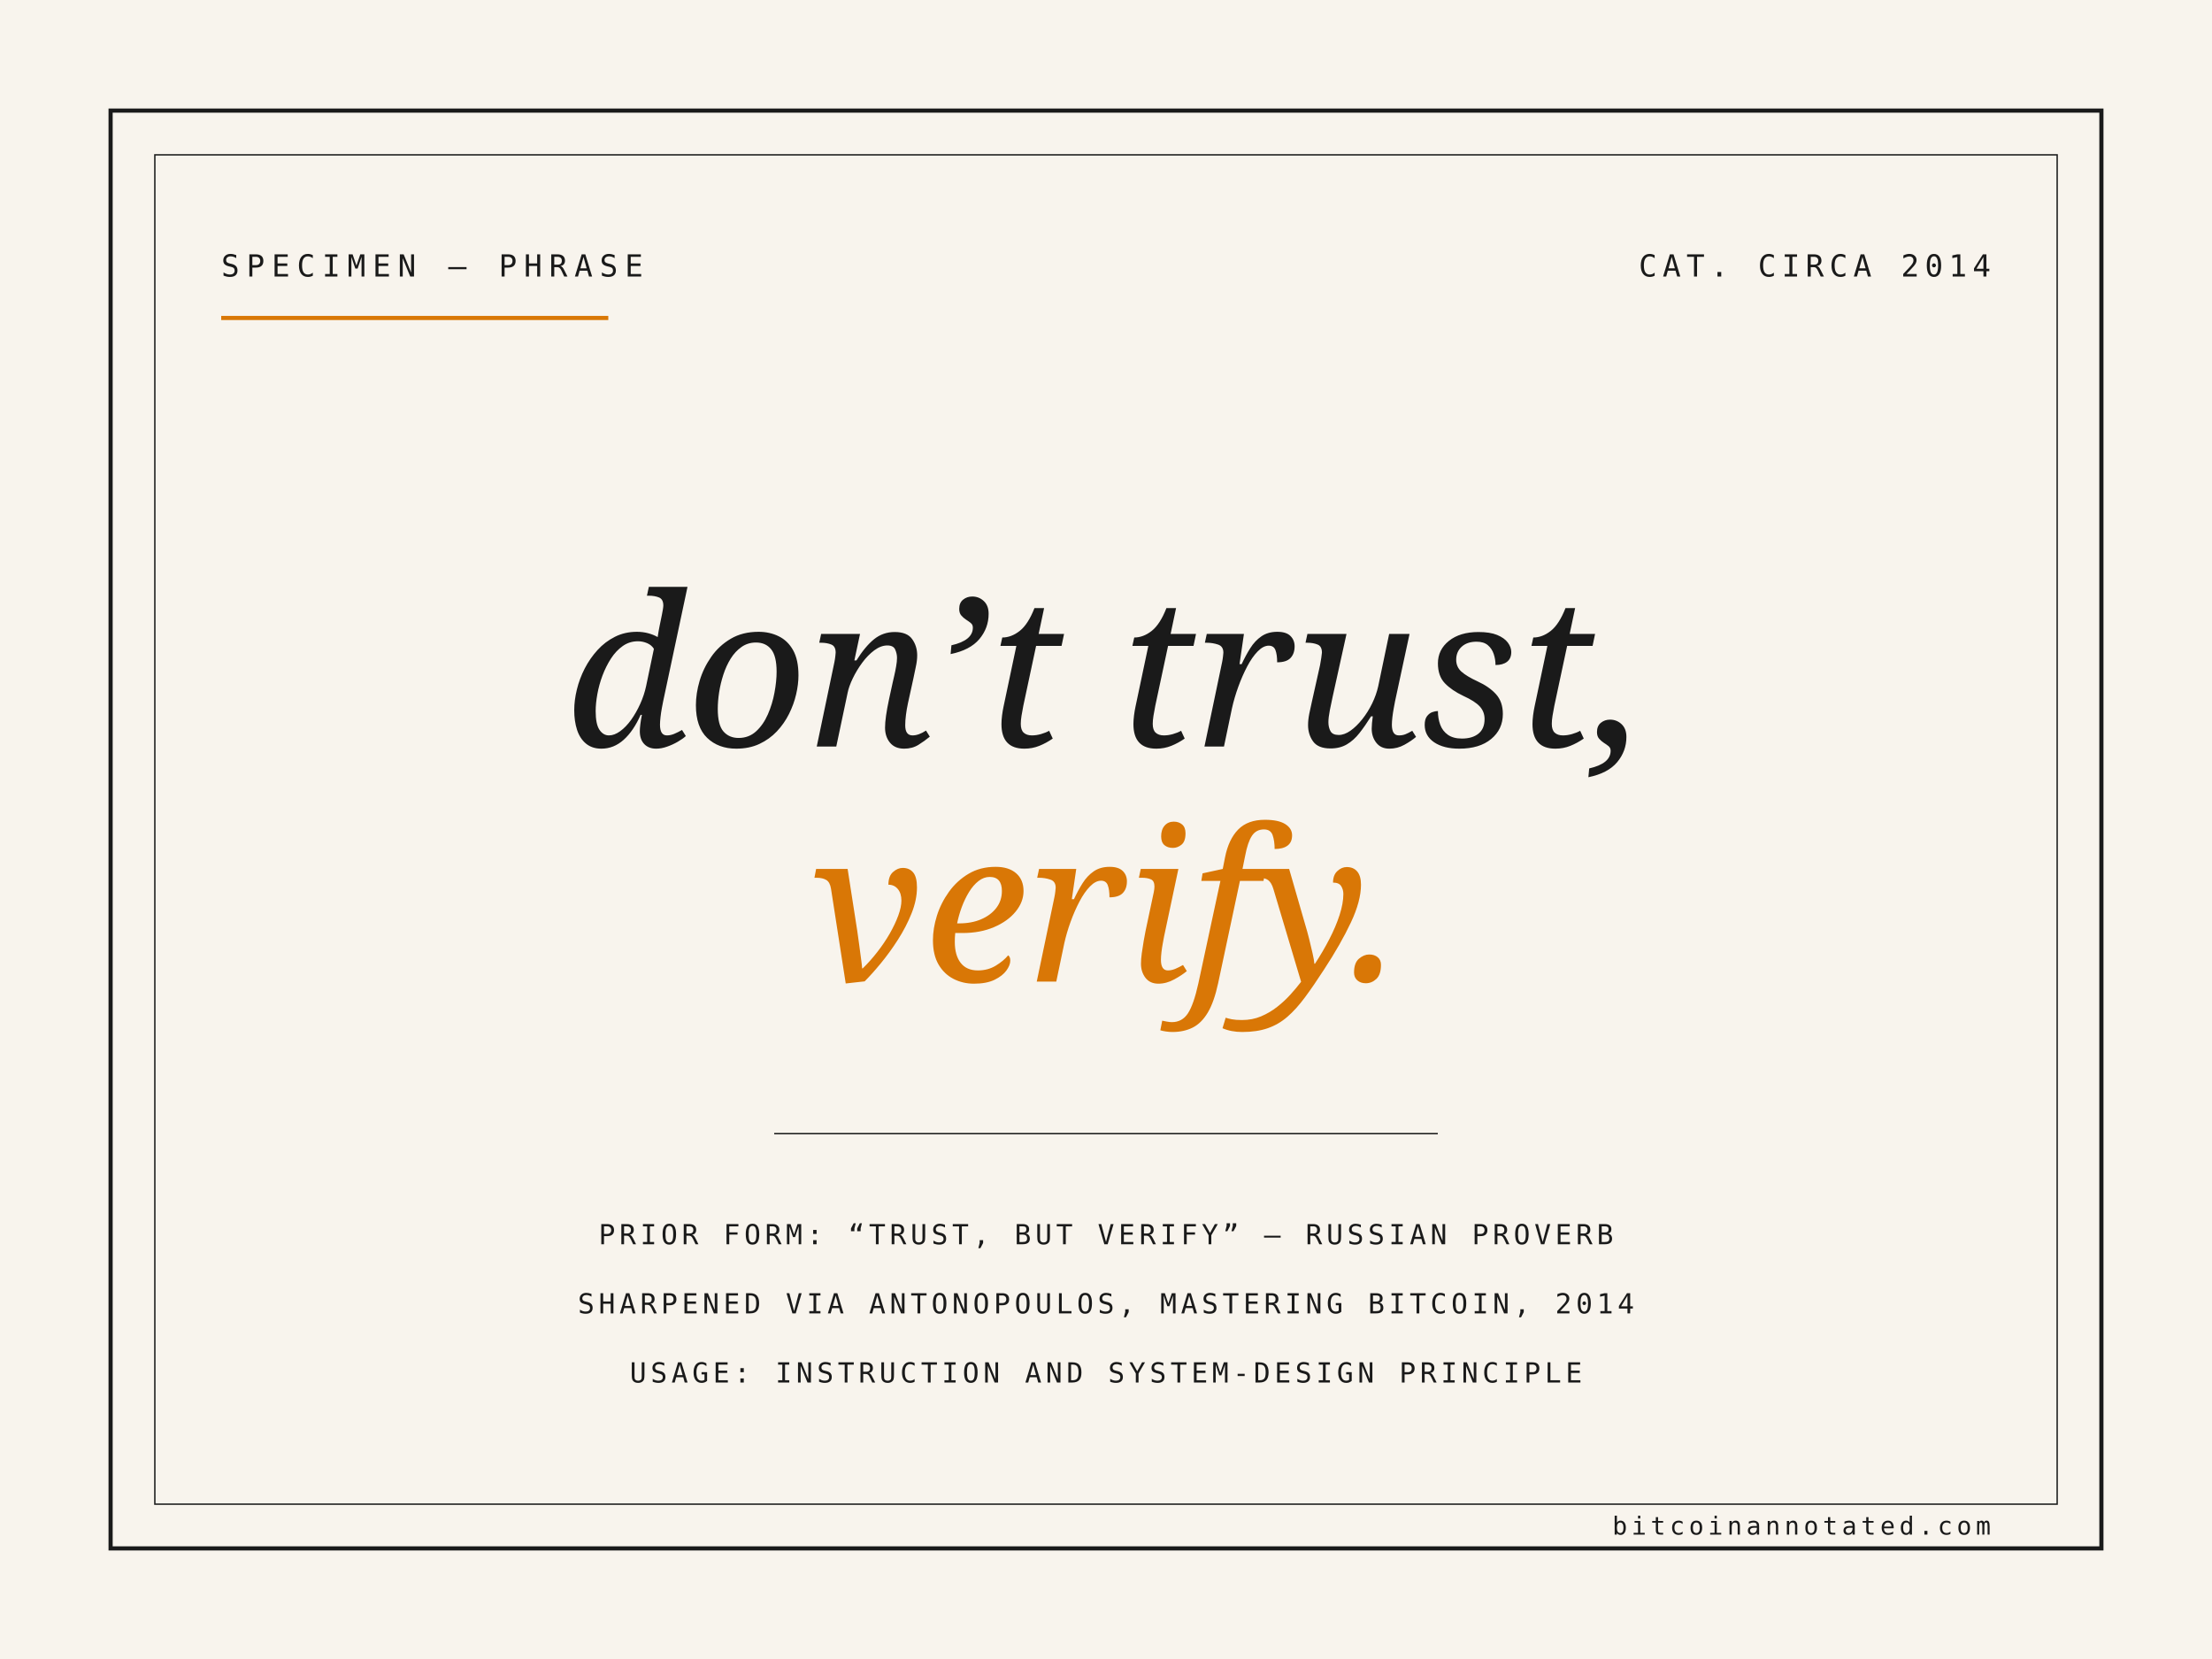
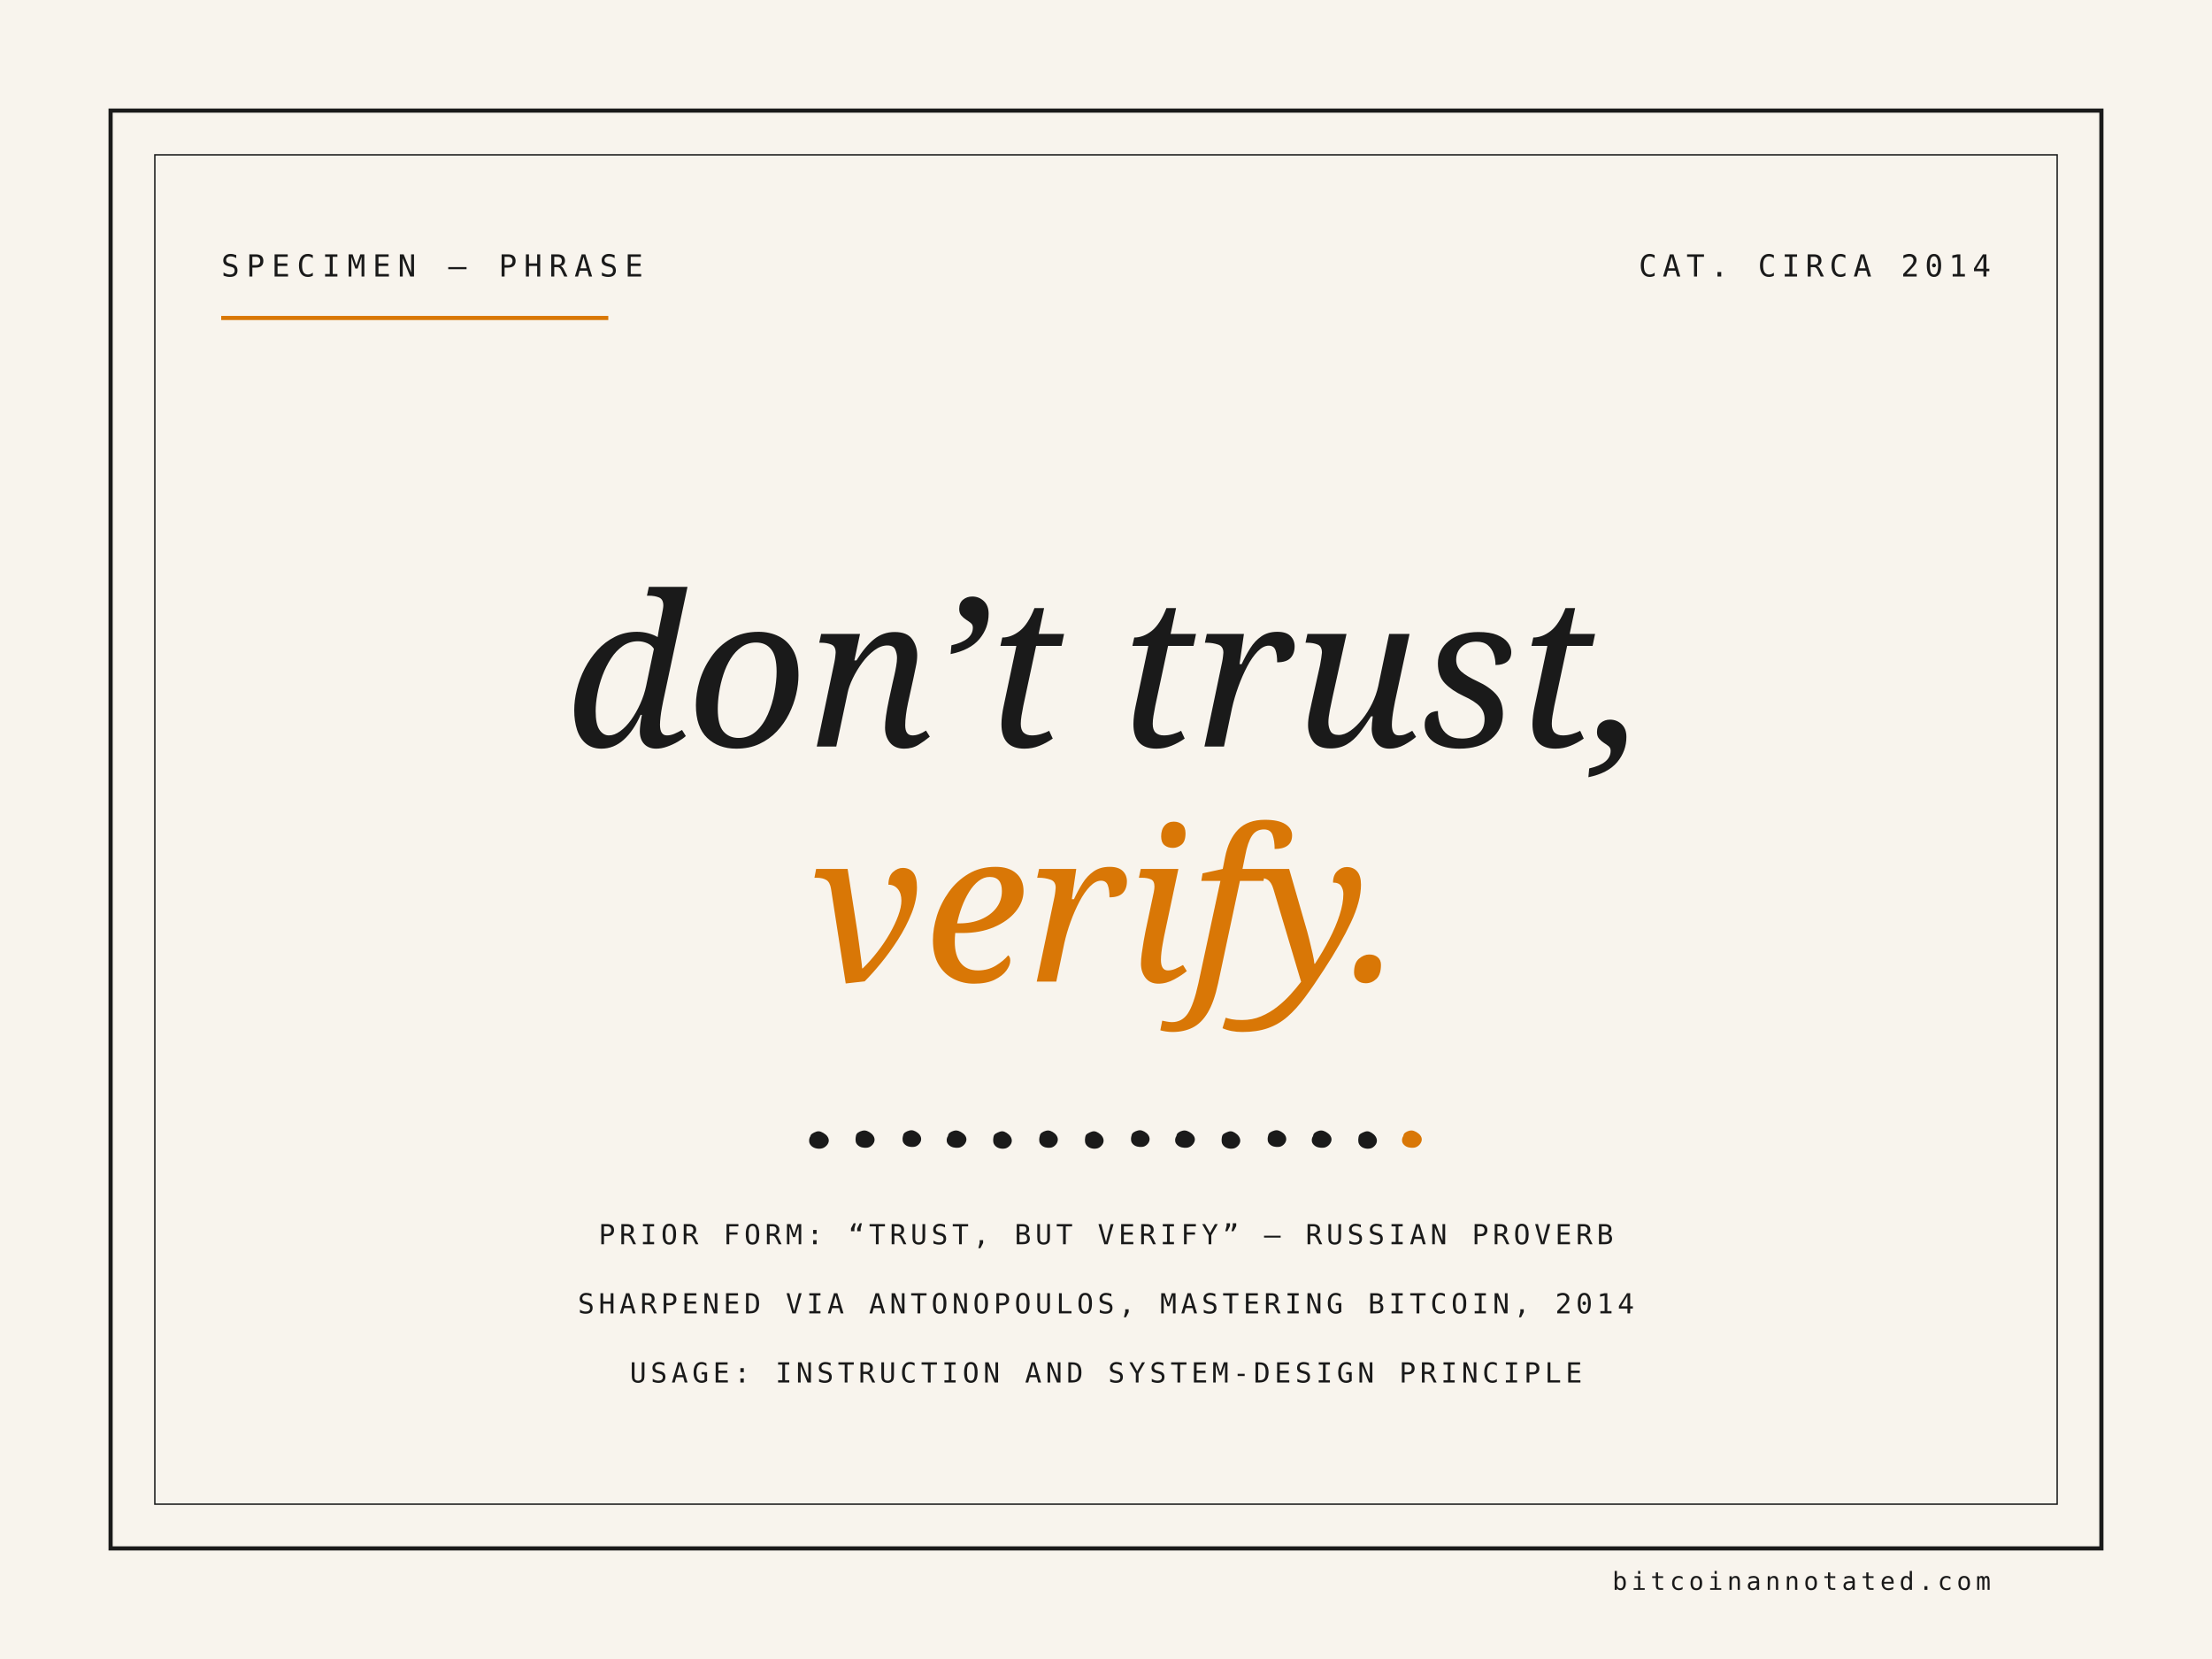
<svg xmlns="http://www.w3.org/2000/svg" viewBox="0 0 800 600" width="800" height="600">
  <rect width="800" height="600" fill="#f8f4ed" />
  <rect x="40" y="40" width="720" height="520" fill="none" stroke="#1a1a1a" stroke-width="1.5" />
  <rect x="56" y="56" width="688" height="488" fill="none" stroke="#1a1a1a" stroke-width="0.5" />
  <text x="80" y="100" font-family="JetBrains Mono, monospace" font-size="11" fill="#1a1a1a" letter-spacing="2.5">SPECIMEN — PHRASE</text>
  <line x1="80" y1="115" x2="220" y2="115" stroke="#d97706" stroke-width="1.5" />
  <text x="720" y="100" font-family="JetBrains Mono, monospace" font-size="11" fill="#1a1a1a" letter-spacing="2" text-anchor="end">CAT. CIRCA 2014</text>
  <text x="400" y="270" font-family="EB Garamond, Garamond, serif" font-style="italic" font-size="76" fill="#1a1a1a" text-anchor="middle" font-weight="500">don’t trust,</text>
  <text x="400" y="355" font-family="EB Garamond, Garamond, serif" font-style="italic" font-size="76" fill="#d97706" text-anchor="middle" font-weight="500">verify.</text>
-   <line x1="280" y1="410" x2="520" y2="410" stroke="#1a1a1a" stroke-width="0.5" />
+   <g transform="translate(280.00,396.01) scale(0.1865)">
+     <path d="M70.0 80.7 Q70.4 77.1 73.7 75.0 Q76.9 72.8 81.5 71.2 Q86.0 69.6 90.5 71.3 Q95.0 73.0 99.3 76.4 Q103.5 79.7 105.1 84.2 Q106.7 88.6 105.0 92.7 Q103.4 96.9 99.4 100.1 Q95.4 103.4 90.4 104.0 Q85.4 104.7 80.3 103.3 Q75.1 101.9 71.7 98.4 Q68.3 94.8 67.8 90.6 Q67.3 86.4 68.6 83.0 Q70.0 79.6 70.0 80.7 Z" fill="#1a1a1a" />
+     <path d="M158.5 79.5 Q159.1 75.4 162.5 73.0 Q166.0 70.6 170.7 69.4 Q175.3 68.2 179.7 69.7 Q184.0 71.2 188.0 74.5 Q192.0 77.7 193.7 82.0 Q195.4 86.4 194.0 90.7 Q192.6 95.1 188.7 98.4 Q184.9 101.7 180.0 102.3 Q175.0 102.9 169.9 101.6 Q164.9 100.3 161.6 96.9 Q158.4 93.6 158.0 89.6 Q157.5 85.5 158.0 82.5 Q158.5 79.4 158.5 79.5 Z" fill="#1a1a1a" />
+     <path d="M250.0 78.7 Q250.5 74.8 254.0 72.5 Q257.4 70.2 262.0 69.0 Q266.5 67.7 270.7 69.2 Q274.9 70.6 278.8 73.8 Q282.6 76.9 284.2 81.1 Q285.7 85.4 284.3 89.6 Q282.9 93.8 279.1 97.0 Q275.4 100.2 270.6 100.7 Q265.7 101.3 260.8 100.0 Q255.9 98.7 252.7 95.4 Q249.5 92.1 249.1 88.2 Q248.6 84.2 249.3 81.4 Q250.0 78.6 250.0 78.7 Z" fill="#1a1a1a" />
+     <path d="M337.0 79.5 Q337.4 75.4 340.7 73.0 Q343.9 70.6 348.5 69.4 Q353.0 68.2 357.5 69.7 Q361.9 71.2 366.1 74.5 Q370.3 77.7 372.0 82.0 Q373.6 86.4 371.9 90.7 Q370.3 95.1 366.3 98.4 Q362.3 101.7 357.3 102.3 Q352.3 102.9 347.1 101.6 Q341.9 100.3 338.5 96.9 Q335.1 93.6 334.6 89.6 Q334.1 85.5 335.4 82.5 Q336.8 79.4 337.0 79.5 Z" fill="#1a1a1a" />
+     <path d="M425.5 80.7 Q426.0 77.1 429.4 75.0 Q432.9 72.8 437.6 71.2 Q442.2 69.6 446.5 71.3 Q450.7 73.0 454.6 76.4 Q458.4 79.7 460.0 84.2 Q461.5 88.6 460.1 92.7 Q458.7 96.9 454.9 100.1 Q451.2 103.4 446.4 104.0 Q441.5 104.7 436.6 103.3 Q431.7 101.9 428.4 98.4 Q425.2 94.8 424.8 90.6 Q424.3 86.4 425.0 83.0 Q425.5 79.6 425.5 80.7 Z" fill="#1a1a1a" />
+     <path d="M515.0 79.5 Q515.5 75.4 519.0 73.0 Q522.4 70.6 527.0 69.4 Q531.5 68.2 535.7 69.7 Q539.9 71.2 543.8 74.5 Q547.6 77.7 549.2 82.0 Q550.7 86.4 549.3 90.7 Q547.9 95.1 544.1 98.4 Q540.4 101.7 535.6 102.3 Q530.7 102.9 525.8 101.6 Q520.9 100.3 517.7 96.9 Q514.5 93.6 514.1 89.6 Q513.6 85.5 514.3 82.5 Q515.0 79.4 515.0 79.5 Z" fill="#1a1a1a" />
+     <path d="M603.5 80.7 Q604.0 77.1 607.4 75.0 Q610.9 72.8 615.6 71.2 Q620.2 69.6 624.5 71.3 Q628.7 73.0 632.6 76.4 Q636.4 79.7 638.0 84.2 Q639.5 88.6 638.1 92.7 Q636.7 96.9 632.9 100.1 Q629.2 103.4 624.4 104.0 Q619.5 104.7 614.6 103.3 Q609.7 101.9 606.4 98.4 Q603.2 94.8 602.8 90.6 Q602.3 86.4 603.0 83.0 Q603.5 79.6 603.5 80.7 Z" fill="#1a1a1a" />
+     <path d="M693.0 78.7 Q693.5 74.8 697.0 72.5 Q700.4 70.2 705.0 69.0 Q709.5 67.7 713.7 69.2 Q717.9 70.6 721.8 73.8 Q725.6 76.9 727.2 81.1 Q728.7 85.4 727.3 89.6 Q725.9 93.8 722.1 97.0 Q718.4 100.2 713.6 100.7 Q708.7 101.3 703.8 100.0 Q698.9 98.7 695.7 95.4 Q692.5 92.1 692.1 88.2 Q691.6 84.2 692.3 81.4 Q693.0 78.6 693.0 78.7 Z" fill="#1a1a1a" />
+     <path d="M780.0 79.5 Q780.4 75.4 783.7 73.0 Q786.9 70.6 791.5 69.4 Q796.0 68.2 800.5 69.7 Q804.9 71.2 809.1 74.5 Q813.3 77.7 815.0 82.0 Q816.6 86.4 814.9 90.7 Q813.3 95.1 809.3 98.4 Q805.3 101.7 800.3 102.3 Q795.3 102.9 790.1 101.6 Q784.9 100.3 781.5 96.9 Q778.1 93.6 777.6 89.6 Q777.1 85.5 778.4 82.5 Q779.8 79.4 780.0 79.5 Z" fill="#1a1a1a" />
+     <path d="M868.5 80.7 Q869.0 77.1 872.4 75.0 Q875.9 72.8 880.6 71.2 Q885.2 69.6 889.5 71.3 Q893.7 73.0 897.6 76.4 Q901.4 79.7 903.0 84.2 Q904.5 88.6 903.1 92.7 Q901.7 96.9 897.9 100.1 Q894.2 103.4 889.4 104.0 Q884.5 104.7 879.6 103.3 Q874.7 101.9 871.4 98.4 Q868.2 94.8 867.8 90.6 Q867.3 86.4 868.0 83.0 Q868.5 79.6 868.5 80.7 Z" fill="#1a1a1a" />
+     <path d="M958.0 78.7 Q958.5 74.8 962.0 72.5 Q965.4 70.2 970.0 69.0 Q974.5 67.7 978.7 69.2 Q982.9 70.6 986.8 73.8 Q990.6 76.9 992.2 81.1 Q993.7 85.4 992.3 89.6 Q990.9 93.8 987.1 97.0 Q983.4 100.2 978.6 100.7 Q973.7 101.3 968.8 100.0 Q963.9 98.7 960.7 95.4 Q957.5 92.1 957.1 88.2 Q956.6 84.2 957.3 81.4 Q958.0 78.6 958.0 78.7 Z" fill="#1a1a1a" />
+     <path d="M1045.0 79.5 Q1045.4 75.4 1048.7 73.0 Q1051.9 70.6 1056.5 69.4 Q1061.0 68.2 1065.5 69.7 Q1069.9 71.2 1074.1 74.5 Q1078.3 77.7 1080.0 82.0 Q1081.6 86.4 1079.9 90.7 Q1078.3 95.1 1074.3 98.4 Q1070.3 101.7 1065.3 102.3 Q1060.3 102.9 1055.1 101.6 Q1049.9 100.3 1046.5 96.9 Q1043.1 93.6 1042.6 89.6 Q1042.1 85.5 1043.4 82.5 Q1044.8 79.4 1045.0 79.5 Z" fill="#1a1a1a" />
+     <path d="M1133.5 80.7 Q1134.0 77.1 1137.4 75.0 Q1140.9 72.8 1145.6 71.2 Q1150.2 69.6 1154.5 71.3 Q1158.7 73.0 1162.6 76.4 Q1166.4 79.7 1168.0 84.2 Q1169.5 88.6 1168.1 92.7 Q1166.7 96.9 1162.9 100.1 Q1159.2 103.4 1154.4 104.0 Q1149.5 104.7 1144.6 103.3 Q1139.7 101.9 1136.4 98.4 Q1133.2 94.8 1132.8 90.6 Q1132.3 86.4 1133.0 83.0 Q1133.5 79.6 1133.5 80.7 Z" fill="#1a1a1a" />
+     <path d="M1220.0 79.5 Q1220.4 75.4 1223.7 73.0 Q1226.9 70.6 1231.5 69.4 Q1236.0 68.2 1240.5 69.7 Q1244.9 71.2 1249.1 74.5 Q1253.3 77.7 1255.0 82.0 Q1256.6 86.4 1254.9 90.7 Q1253.3 95.1 1249.3 98.4 Q1245.3 101.7 1240.3 102.3 Q1235.3 102.9 1230.1 101.6 Q1224.9 100.3 1221.5 96.9 Q1218.1 93.6 1217.6 89.6 Q1217.1 85.5 1218.4 82.5 Q1219.8 79.4 1220.0 79.5 Z" fill="#d97706" />
+   </g>
  <text x="400" y="450" font-family="JetBrains Mono, monospace" font-size="10" fill="#1a1a1a" letter-spacing="1.5" text-anchor="middle">PRIOR FORM: “TRUST, BUT VERIFY” — RUSSIAN PROVERB</text>
  <text x="400" y="475" font-family="JetBrains Mono, monospace" font-size="10" fill="#1a1a1a" letter-spacing="1.5" text-anchor="middle">SHARPENED VIA ANTONOPOULOS, MASTERING BITCOIN, 2014</text>
  <text x="400" y="500" font-family="JetBrains Mono, monospace" font-size="10" fill="#1a1a1a" letter-spacing="1.5" text-anchor="middle">USAGE: INSTRUCTION AND SYSTEM-DESIGN PRINCIPLE</text>
-   <text x="720" y="555" font-family="JetBrains Mono, monospace" font-size="9" fill="#1a1a1a" letter-spacing="1.5" text-anchor="end">bitcoinannotated.com</text>
+   <text x="720" y="575" font-family="JetBrains Mono, monospace" font-size="9" fill="#1a1a1a" letter-spacing="1.5" text-anchor="end">bitcoinannotated.com</text>
</svg>
